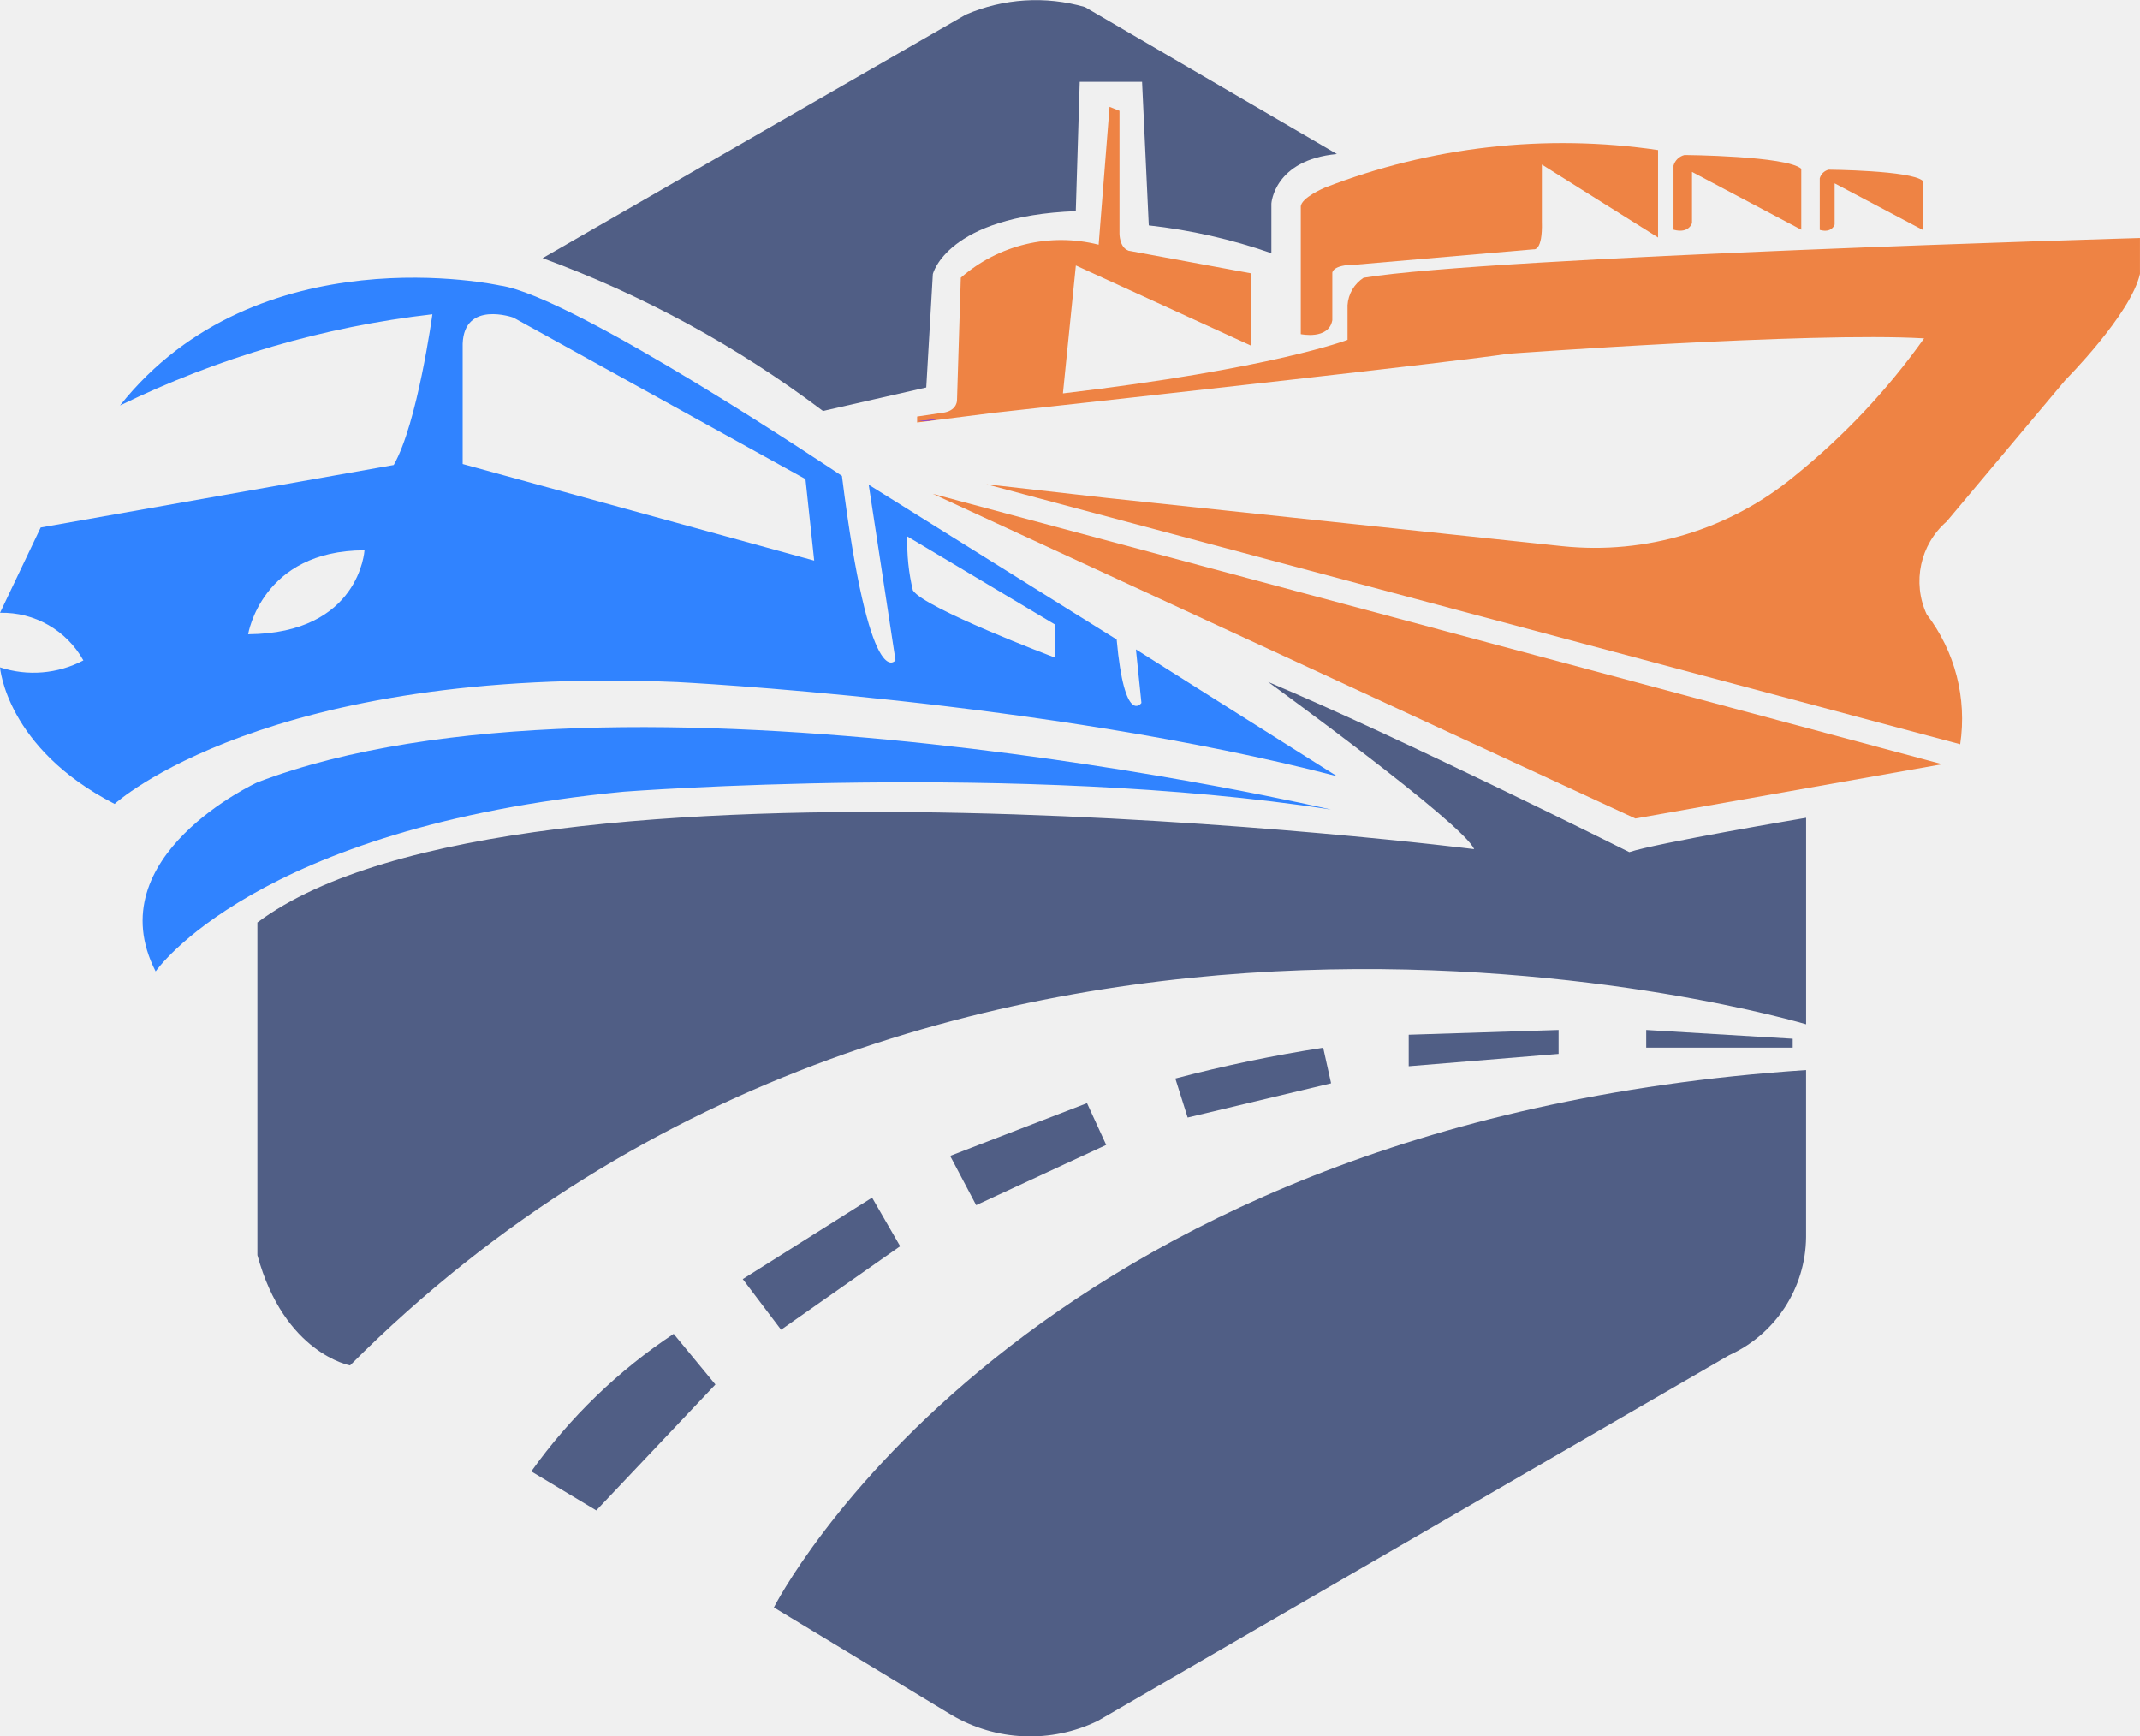
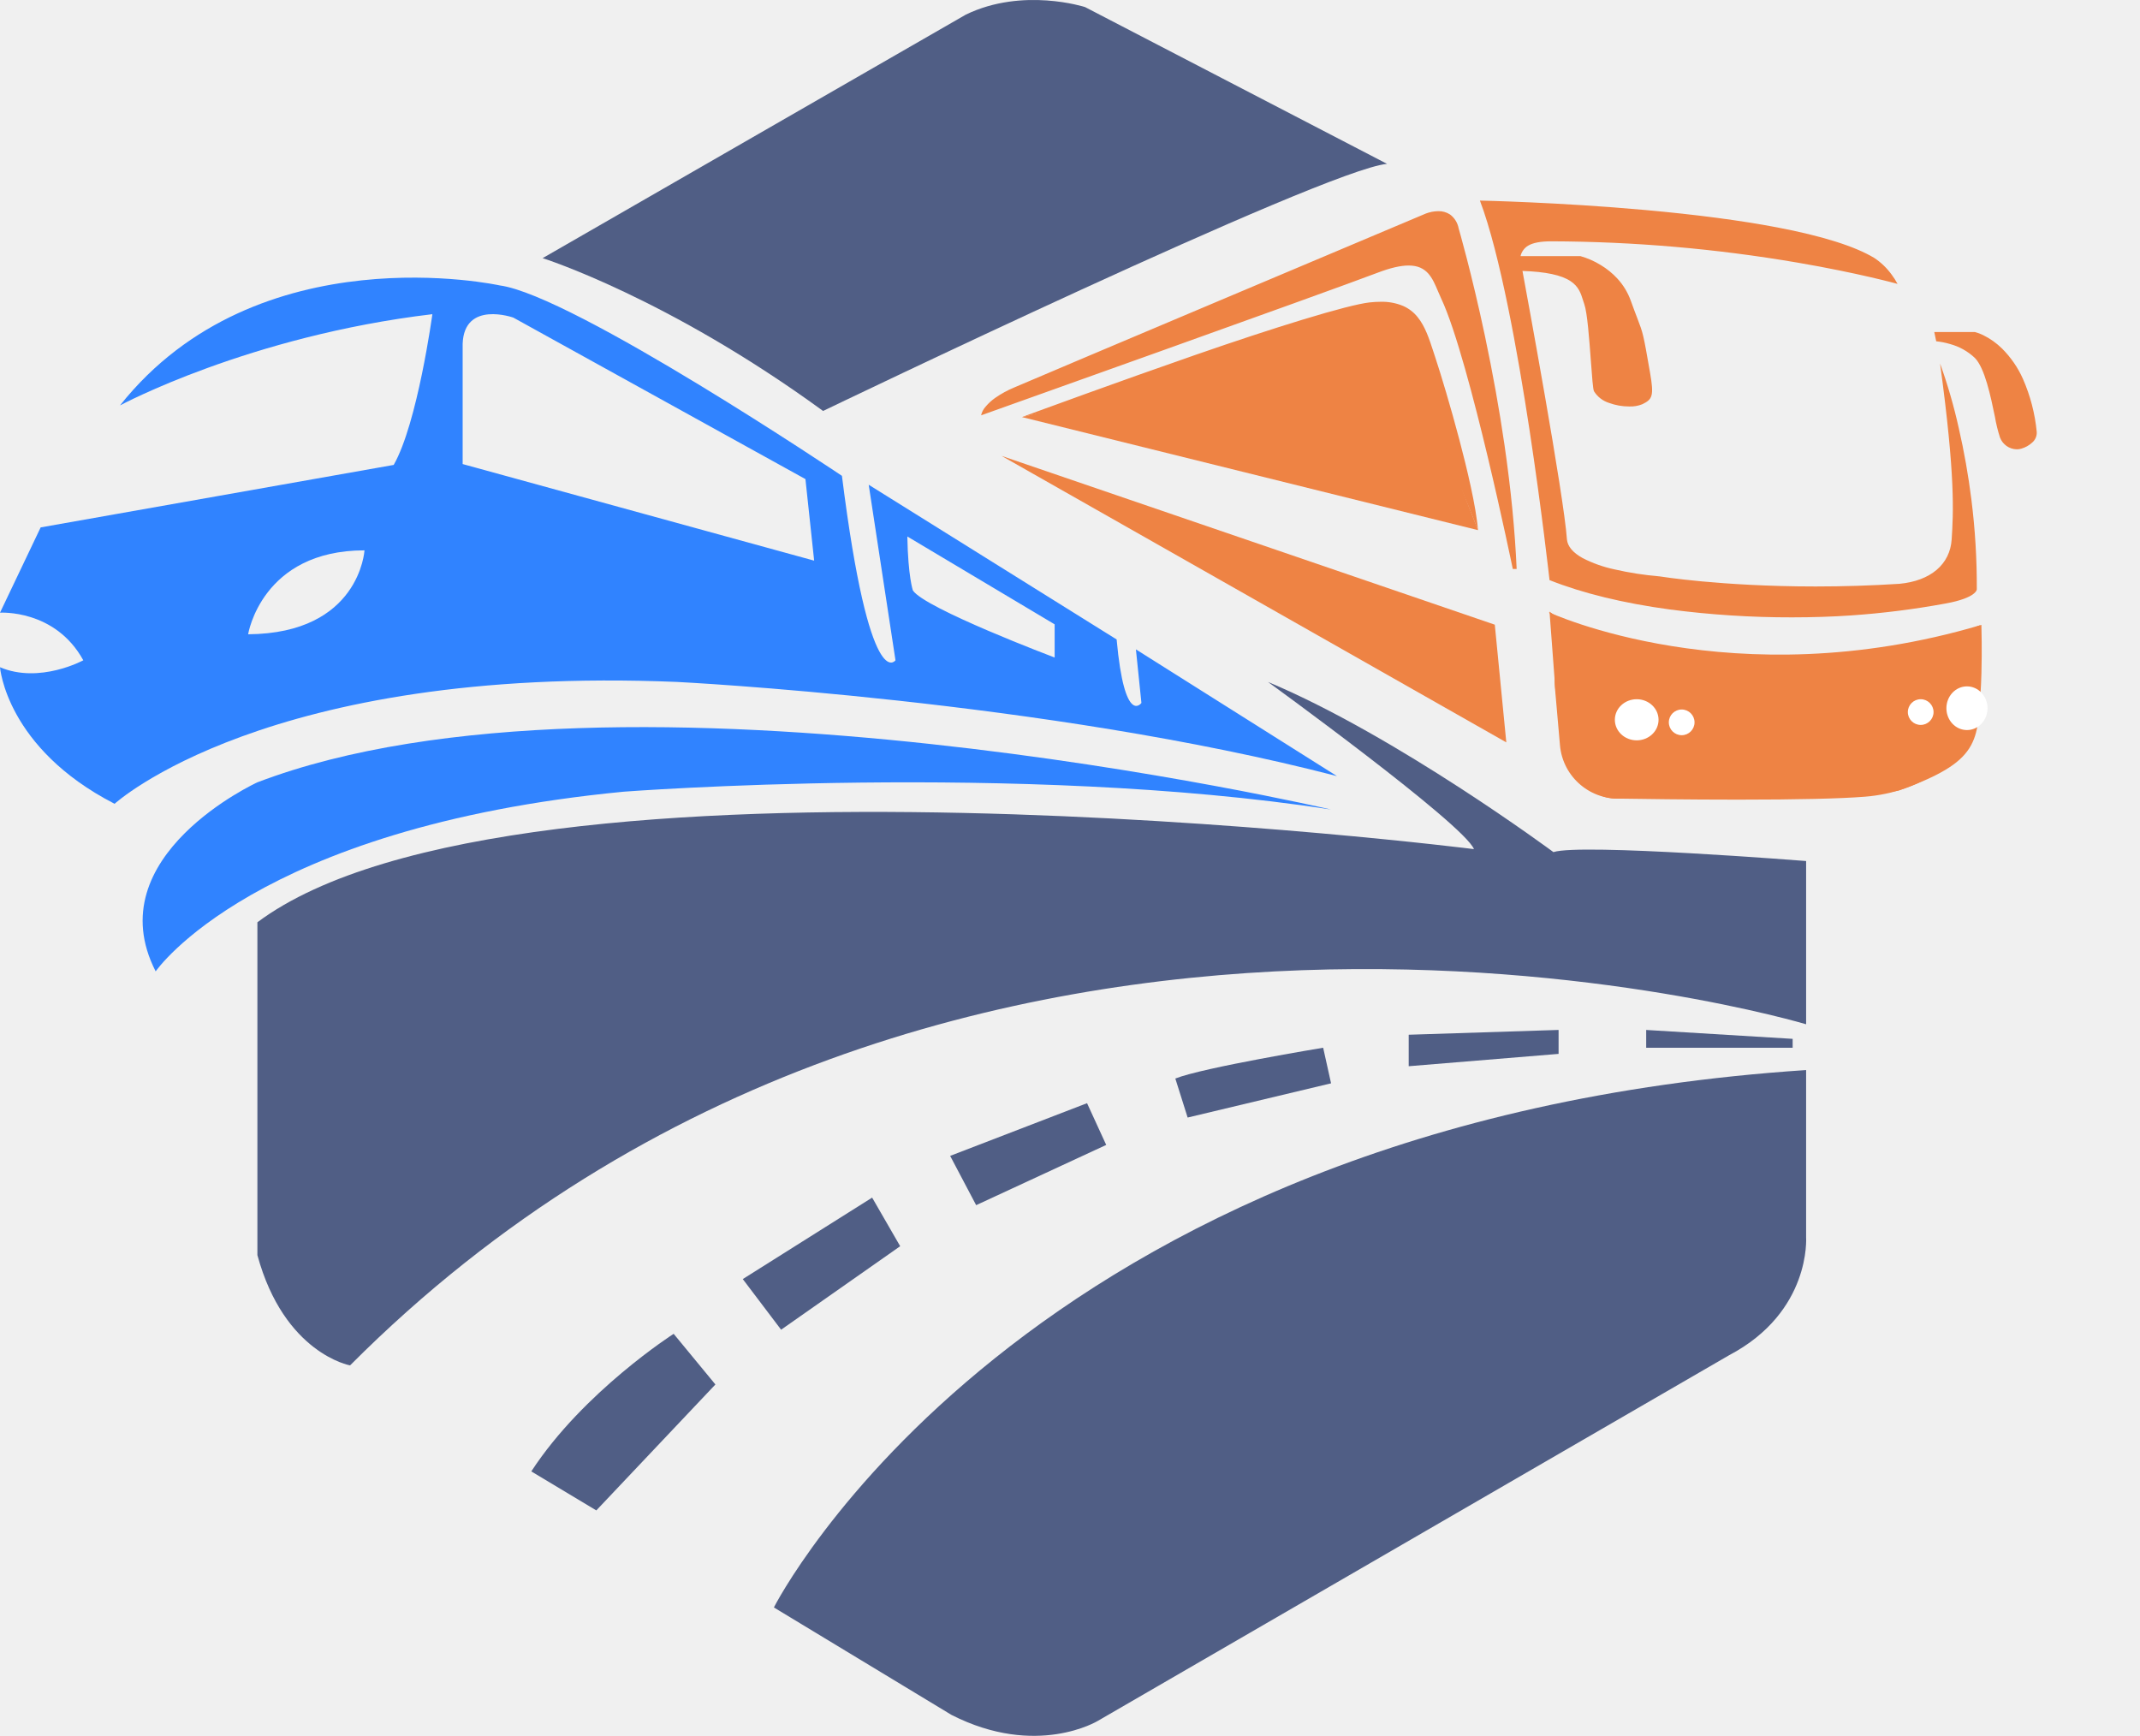
- <svg xmlns="http://www.w3.org/2000/svg" width="84.726" height="68.724" viewBox="0 0 84.726 68.724">
+ <svg xmlns="http://www.w3.org/2000/svg" width="832.655" height="675.388" viewBox="0 0 832.655 675.388">
  <defs>
    <clipPath id="clip-path">
-       <rect id="Rectangle_3" data-name="Rectangle 3" width="84.726" height="68.724" fill="#6c30ff" />
-     </clipPath>
-     <clipPath id="clip-path-2">
-       <path id="Path_19" data-name="Path 19" d="M401.368,178.717l-.885.1a3.473,3.473,0,0,0,.885-.1" transform="translate(-400.483 -178.717)" fill="#6c30ff" />
+       <rect id="Rectangle_3" data-name="Rectangle 3" width="832.655" height="675.387" fill="#6c30ff" />
    </clipPath>
  </defs>
-   <g id="logo-icon" transform="translate(-342.488 -132.295)">
-     <path id="Path_1" data-name="Path 1" d="M307.651,225.267v13.179c1.064,3.9,3.669,4.364,3.669,4.364,23.636-23.714,57.647-13.505,57.647-13.505V221.13s-5.94,1-7,1.359c0,0-9.219-4.61-14.3-6.737,0,0,7.742,5.614,8.156,6.619,0,0-37.883-4.787-48.166,2.9" transform="translate(45.028 -56.458)" fill="#505e85" />
-     <path id="Path_2" data-name="Path 2" d="M380.323,291.637s9.694-19.207,40.867-21.276v6.619a5.189,5.189,0,0,1-3.044,4.669l-25,14.48a6.137,6.137,0,0,1-5.792-.237Z" transform="translate(-7.196 -95.702)" fill="#505e85" />
-     <path id="Path_3" data-name="Path 3" d="M292.018,231.779s3.9-5.7,18.529-7.114c0,0,15.662-1.2,28.007.707,0,0-28.133-6.561-42.509-1.078,0,0-6.366,2.917-4.028,7.485" transform="translate(56.633 -61.026)" fill="#3083ff" />
-     <path id="Path_4" data-name="Path 4" d="M316.406,173.583l.218,2.12s-.667.942-.981-2.513l-9.816-6.125,1.06,6.949s-1.021,1.453-2.12-7.3c0,0-10.64-7.146-13.545-7.538,0,0-9.58-2.12-15.038,4.751a38.081,38.081,0,0,1,12.368-3.612s-.589,4.319-1.531,5.968l-13.977,2.474-1.61,3.377a3.676,3.676,0,0,1,3.3,1.885,4.239,4.239,0,0,1-3.3.275s.24,3.2,4.537,5.407c0,0,6-5.5,22.266-4.825,0,0,14.56.721,26.13,3.729Zm-35.149-.6s.533-3.323,4.607-3.323c0,0-.188,3.291-4.607,3.323m8.494-6.739v-4.764c.063-1.724,2.006-1.034,2.006-1.034l11.566,6.394.345,3.228Zm23.438,7.66s-5.148-1.944-5.613-2.656a7.97,7.97,0,0,1-.219-2.136l5.832,3.478Z" transform="translate(71.055 -15.578)" fill="#3083ff" />
-     <path id="Path_5" data-name="Path 5" d="M402.7,189.286l27.812,12.853,12.151-2.149Z" transform="translate(-23.278 -37.439)" fill="#ee8344" />
-     <path id="Path_7" data-name="Path 7" d="M346.191,312.921l2.574,1.544,4.715-4.985-1.653-2.005a21.572,21.572,0,0,0-5.636,5.446" transform="translate(17.332 -122.372)" fill="#505e85" />
-     <path id="Path_8" data-name="Path 8" d="M375.946,291.536l1.517,2.005,4.714-3.306-1.111-1.924Z" transform="translate(-4.051 -108.601)" fill="#505e85" />
-     <path id="Path_9" data-name="Path 9" d="M405.125,277.108l1.03,1.951,5.148-2.385-.759-1.653Z" transform="translate(-25.019 -99.051)" fill="#505e85" />
-     <path id="Path_10" data-name="Path 10" d="M436.808,268.441l.488,1.544,5.679-1.355-.313-1.409a57.386,57.386,0,0,0-5.853,1.219" transform="translate(-47.787 -93.446)" fill="#505e85" />
-     <path id="Path_11" data-name="Path 11" d="M469.646,264.907v1.247l5.934-.488v-.948Z" transform="translate(-71.385 -91.646)" fill="#505e85" />
-     <path id="Path_12" data-name="Path 12" d="M503.062,264.718v.7h5.8v-.352Z" transform="translate(-95.398 -91.646)" fill="#505e85" />
-     <path id="Path_13" data-name="Path 13" d="M454.459,142.46V147.5s1.105.237,1.248-.551v-1.875s-.009-.323.906-.323l7.068-.61s.359.09.323-1.095v-2.26l4.6,2.888v-3.462a25.976,25.976,0,0,0-13.194,1.489s-.952.4-.952.758" transform="translate(-60.471 -1.976)" fill="#ee8344" />
-     <path id="Path_14" data-name="Path 14" d="M511.964,142.161v2.412l-4.326-2.288v2.023s-.12.436-.732.264v-2.537a.6.6,0,0,1,.436-.42s4.031.031,4.622.545" transform="translate(-98.161 -3.183)" fill="#ee8344" />
-     <path id="Path_15" data-name="Path 15" d="M531.559,144.12v1.945l-3.488-1.844v1.631s-.1.351-.589.213V144.02a.482.482,0,0,1,.351-.339s3.249.025,3.726.439" transform="translate(-112.947 -4.667)" fill="#ee8344" />
-     <path id="Path_16" data-name="Path 16" d="M347.782,130.021a42.988,42.988,0,0,1,11.1,6.051l4.089-.931.261-4.488s.541-2.294,5.659-2.493l.156-5.12h2.468l.266,5.685a22.123,22.123,0,0,1,4.854,1.1V127.86s.1-1.729,2.594-1.961l-9.974-5.818a7,7,0,0,0-4.72.3Z" transform="translate(16.189 12.494)" fill="#505e85" />
-     <path id="Path_17" data-name="Path 17" d="M401.368,178.717l-.885.1a3.473,3.473,0,0,0,.885-.1" transform="translate(-21.683 -29.844)" fill="#6c30ff" />
-     <path id="Path_18" data-name="Path 18" d="M418.164,141.592a1.406,1.406,0,0,0-.642,1.089v1.374s-2.945,1.139-11.268,2.12l.512-5.065,6.948,3.18v-2.866l-4.868-.9-.016-.009c-.337-.135-.337-.658-.337-.658v-4.869l-.393-.157-.432,5.457a6.039,6.039,0,0,0-5.457,1.306l-.15,4.833h0s.026.389-.48.5l-1.1.164,0,.235,3.062-.386c5.9-.648,18.425-2.035,20.335-2.334,0,0,11.983-.875,16.471-.609a27.484,27.484,0,0,1-5.122,5.443,12.4,12.4,0,0,1-9.2,2.784l-18.076-1.915-4.727-.536,38.554,10.292a6.8,6.8,0,0,0-1.328-5.146,3.133,3.133,0,0,1,.791-3.671l4.7-5.6s2.6-2.611,2.955-4.207v-1.418s-25.708.743-30.733,1.573" transform="translate(-21.683 1.695)" fill="#ee8344" />
-     <g id="Group_4" data-name="Group 4" transform="translate(342.488 132.295)">
-       <g id="Group_3" data-name="Group 3" transform="translate(0 0)" clip-path="url(#clip-path)">
-         <g id="Group_2" data-name="Group 2" transform="translate(36.312 16.578)">
-           <g id="Group_1" data-name="Group 1" clip-path="url(#clip-path-2)">
-             <rect id="Rectangle_2" data-name="Rectangle 2" width="0.885" height="0.097" transform="translate(0 0)" fill="#6c30ff" />
-           </g>
+   <g id="logo-icon" transform="translate(-283.673 -1879.944)">
+     <g id="logo-icon-2" data-name="logo-icon" transform="translate(283.673 1879.944)">
+       <path id="Path_1" data-name="Path 1" d="M307.651,309.26V438.78c10.453,38.333,36.054,42.89,36.054,42.89C575.989,248.615,910.242,348.947,910.242,348.947V285.432s-87.86-6.956-98.316-3.471c0,0-61.122-45.3-111.071-66.209,0,0,76.084,55.176,80.152,65.048,0,0-372.3-47.043-473.356,28.46" transform="translate(-207.498 49.58)" fill="#505e85" />
+       <path id="Path_2" data-name="Path 2" d="M380.323,479.449s95.269-188.761,401.629-209.088v65.05s2.03,29.038-29.915,45.881l-245.682,142.3s-23.814,14.52-56.92-2.326Z" transform="translate(-79.211 145.981)" fill="#505e85" />
+       <path id="Path_3" data-name="Path 3" d="M296.574,317.145s38.328-56.014,182.1-69.909c0,0,153.918-11.758,275.239,6.946,0,0-276.478-64.478-417.757-10.594,0,0-62.564,28.662-39.582,73.557" transform="translate(-236.006 60.801)" fill="#3083ff" />
+       <path id="Path_4" data-name="Path 4" d="M713.406,303.507l2.143,20.837s-6.559,9.261-9.645-24.7l-96.464-60.192,10.417,68.3s-10.03,14.277-20.834-71.767c0,0-104.566-70.227-133.118-74.085,0,0-94.15-20.837-147.785,46.686,0,0,50.162-27.009,121.546-35.5,0,0-5.788,42.445-15.049,58.649l-137.363,24.31-15.82,33.183s21.448-1.424,32.411,18.522c0,0-16.976,9.261-32.411,2.7,0,0,2.358,31.427,44.587,53.14,0,0,58.956-54.025,218.818-47.419,0,0,143.089,7.09,256.8,36.648Zm-345.431-5.879s5.235-32.652,45.279-32.652c0,0-1.847,32.343-45.279,32.652M451.447,231.4V184.58c.616-16.94,19.714-10.165,19.714-10.165l113.661,62.838,3.388,31.726Zm230.34,75.276s-50.588-19.105-55.162-26.1c0,0-1.883-5.384-2.154-20.991l57.316,34.176Z" transform="translate(-271.433 -50.842)" fill="#3083ff" />
+       <path id="Path_7" data-name="Path 7" d="M346.191,361l25.294,15.179,46.338-49-16.246-19.708s-35.158,22.5-55.386,53.525" transform="translate(-139.464 211.497)" fill="#505e85" />
+       <path id="Path_8" data-name="Path 8" d="M375.947,320l14.913,19.7,46.332-32.489-10.917-18.906Z" transform="translate(-86.937 177.668)" fill="#505e85" />
+       <path id="Path_9" data-name="Path 9" d="M405.125,295.526,415.243,314.7l50.6-23.436-7.455-16.243Z" transform="translate(-35.428 154.208)" fill="#505e85" />
+       <path id="Path_10" data-name="Path 10" d="M436.808,279.2l4.792,15.179,55.806-13.315-3.078-13.846s-46.869,7.72-57.521,11.982" transform="translate(20.501 140.44)" fill="#505e85" />
+       <path id="Path_11" data-name="Path 11" d="M469.646,266.581v12.25l58.32-4.8v-9.319Z" transform="translate(78.468 136.018)" fill="#505e85" />
+       <path id="Path_12" data-name="Path 12" d="M503.062,264.718v6.921h56.984V268.18Z" transform="translate(137.457 136.019)" fill="#505e85" />
+       <path id="Path_16" data-name="Path 16" d="M347.782,220.239S396.462,235.6,456.906,279.7c0,0,194.934-93.862,219.435-96.146l-117.5-61s-24.174-7.842-46.39,2.937Z" transform="translate(-136.655 -119.801)" fill="#505e85" />
+     </g>
+     <g id="Group_19" data-name="Group 19" transform="translate(7 -6.9)">
+       <g id="Group_16" data-name="Group 16" transform="translate(658.409 1964.889)">
+         <g id="Shape_1" data-name="Shape 1" transform="translate(0 0)">
+           <path id="Shape_1-2" data-name="Shape 1" d="M216.678,233.082h0c-.3-.005-30.553-.624-64.3-3.663-19.87-1.789-37.1-4.056-51.2-6.738-17.63-3.352-30.4-7.366-37.963-11.928a26.386,26.386,0,0,1-6.712-6.445,27.406,27.406,0,0,1-2.315-3.639c.134.038,15.211,4.22,38.955,8.283a579.261,579.261,0,0,0,95.7,8.284c4.205,0,7.18-.556,9.094-1.7a6.462,6.462,0,0,0,2.943-4.063H177.561a31.273,31.273,0,0,1-7.922-3.488,29.62,29.62,0,0,1-6.491-5.3,25.288,25.288,0,0,1-5.146-8.5c-1.1-3.045-1.9-5.153-2.553-6.847-2.292-5.986-2.336-6.1-4.97-21.245-1.59-9.071-.9-10.336,3.01-12.245a12.321,12.321,0,0,1,5.1-.874,22.709,22.709,0,0,1,7.87,1.392,10.707,10.707,0,0,1,5.837,4.524c.4.727.776,5.87,1.215,11.825v.006c.616,8.348,1.383,18.734,2.545,22.024.181.512.347,1.041.508,1.552l0,.014c.819,2.607,1.665,5.3,4.826,7.412,3.565,2.381,9.694,3.685,18.735,3.988l-.023-.118c-1.643-8.874-16.085-87.192-17.279-104.328-.249-2.714-2.3-5.16-6.1-7.271A49.778,49.778,0,0,0,164.363,89.6a126.233,126.233,0,0,0-17.645-2.741c-.06-.01-6.072-.986-16.572-1.959-9.651-.894-25.131-1.959-44.071-1.959-10.87,0-21.851.348-32.638,1.035-12.108,1.13-19.7,7.593-20.311,17.288-.642,10.189-1.522,24.142,4.514,68.43l-.01-.021a205.161,205.161,0,0,1-7.244-25.02A278.781,278.781,0,0,1,25.457,116.8a270.452,270.452,0,0,1-2.112-34.991c0-.008.018-.838,1.536-1.932,1.4-1.007,4.388-2.445,10.7-3.582A327.859,327.859,0,0,1,72.3,71.672c7.063-.488,15-.746,22.952-.746a360.867,360.867,0,0,1,47.564,3.067c18.171,2.463,33.91,6.307,46.781,11.424.029.258,3.007,27.145,7.845,58.847,4.445,29.125,11.391,68.176,19.237,88.818Zm16.237-4.115a8.007,8.007,0,0,1-4.629-1.307,8.719,8.719,0,0,1-3.33-5.384c-.049-.169-5-17.16-10.219-41.819-3.07-14.506-5.635-28.806-7.625-42.5-2.487-17.121-4.077-33.343-4.725-48.216h1.5c.038.184,4.258,20.631,9.819,43.9,5.1,21.348,12.37,49.305,18.014,61.267.462.981.885,1.982,1.294,2.95,2.164,5.123,4.209,9.962,11.385,9.962,3.185,0,7.158-.925,12.147-2.828,19.675-7.5,152.877-54.988,154.217-55.465a7.335,7.335,0,0,1-1.773,3.4,19.382,19.382,0,0,1-3.819,3.465,39.667,39.667,0,0,1-7.2,3.936c-11.978,5.178-154.15,65.144-160.2,67.694l-.037.016A14.136,14.136,0,0,1,232.914,228.967Zm22.4-35.259a21.345,21.345,0,0,1-8.755-1.616,14.922,14.922,0,0,1-5.634-4.334c-2.956-3.625-4.552-8.541-6.242-13.746l-.011-.033c-.226-.695-.459-1.413-.694-2.125-2.149-6.491-5.977-19.212-9.3-31.8-2.917-11.038-6.543-26.1-7.246-35.188.105.274,11.176,29,21.52,48.539a72.6,72.6,0,0,0,11.58,15.569c3.8,3.927,10.472,5.918,19.84,5.918,12.668,0,25.916-3.719,26.048-3.757l98.548-22.33c-.015.008-.1.04-.261.1-5.883,2.168-36.777,13.519-67.355,24.143-15.2,5.283-30.008,10.151-41.685,13.708-12.927,3.938-21.955,6.258-26.108,6.711A39.41,39.41,0,0,1,255.318,193.708ZM39.9,181.938H24.1a16,16,0,0,1-3.219-1.2,28.122,28.122,0,0,1-7.371-5.239,39.18,39.18,0,0,1-8.094-11.745A67.149,67.149,0,0,1,.024,143.041a5.039,5.039,0,0,1,1.8-4.133,10.458,10.458,0,0,1,4.216-2.35,5.966,5.966,0,0,1,1.748-.252,7.115,7.115,0,0,1,6.528,4.574,56.318,56.318,0,0,1,1.981,8.076c1.655,8,3.92,18.95,7.8,22.9a22.652,22.652,0,0,0,9.654,5.412,29.1,29.1,0,0,0,5.391,1.072l.752,3.6ZM189.6,73.171h0c-.026-.021-2.621-2.121-7.391-5.229A173.467,173.467,0,0,0,161.763,56.6c-3.023-1.425-5.8-2.847-8.488-4.222-11.66-5.967-21.73-11.121-41.893-11.121-2.39,0-4.928.073-7.545.217-2.794.154-5.589.291-8.292.424h-.017c-9.125.449-17.744.873-25.833,1.858-3.31.4-6.163.513-8.68.611-9.919.384-15.906.616-31.653,17.276l-1.035,2.03a8.052,8.052,0,0,1-1.535,1.645A13.822,13.822,0,0,1,21.558,68a.46.46,0,0,1,0-.053c-.045-1.556-.258-9.767-.015-18.64.156-5.7.467-10.566.924-14.455.571-4.862,1.374-8.206,2.386-9.94a45.667,45.667,0,0,1,13.522-14,54.613,54.613,0,0,1,12.291-6.3A62.292,62.292,0,0,1,66.977,1.138C76.454.383,93.038,0,116.269,0c19.848,0,38.609.282,45.672.388l2.1.031a15,15,0,0,1,7.012,1.89,23.3,23.3,0,0,1,5.769,4.6,58.79,58.79,0,0,1,8.249,12.172c-.174-.249-1.154-1.127-6.514-1.949-6.876-1.055-17.963-1.589-32.955-1.589C121,15.546,86.7,17,43.656,19.867a14.894,14.894,0,0,0-5.946,2.889c-2.5,1.993-5.451,5.216-5.341,9.25,0,.035,0,.07,0,.105.018.435.3.621.94.621a28.7,28.7,0,0,0,4.428-.763c3.01-.635,7.556-1.6,14.166-2.553,15.2-2.2,34.032-3.316,55.987-3.316,15.608,0,32.973.568,51.614,1.688l15.8,1.441a13.838,13.838,0,0,1,5.5,2.118,13.566,13.566,0,0,1,4.073,4.114,17.211,17.211,0,0,1,2.458,7.454L189.6,73.169Z" transform="translate(410.767 233.082) rotate(180)" fill="#ee8344" />
+         </g>
+         <path id="Path_112" data-name="Path 112" d="M1684.521,67.951l177.412,43.981-26.187-67.116L1814.77,35.2" transform="translate(-1668.58 16.294)" fill="#ee8344" />
+       </g>
+       <path id="Path_115" data-name="Path 115" d="M0,0,203.615,97.407l-7.669-45.346Z" transform="matrix(0.998, 0.07, -0.07, 0.998, 666.375, 2064.224)" fill="#ee8344" />
+       <g id="Group_18" data-name="Group 18" transform="translate(879.301 2125.049)">
+         <path id="Path_117" data-name="Path 117" d="M21.684.144,47.147,16.639A22.767,22.767,0,0,1,69.914,39.405l2.525-6.1A22.767,22.767,0,0,1,49.673,56.073H22.767A22.767,22.767,0,0,1,0,33.307V10.54C0-2.034,9.111.144,21.684.144Z" transform="translate(1.439 18.571) rotate(-5)" fill="#ee8344" />
+         <path id="Path_118" data-name="Path 118" d="M-511.007,2133.022s.379,6.162.046,14.743c-.6,21.947-.117,29.511-31.545,40.771-43.969,9.4-24.474-22.073-24.474-22.073Z" transform="translate(678.756 -2119.19)" fill="#ee8344" />
+         <rect id="Rectangle_49" data-name="Rectangle 49" width="72" height="28" transform="translate(54.699 35.851)" fill="#ee8344" />
+         <path id="Path_119" data-name="Path 119" d="M-675.137,2119.656s71.738,33.458,167.789,5.085c.5,0-3.422,27.8-3.422,27.8l-128.74,8.02Z" transform="translate(675.137 -2119.656)" fill="#ee8344" />
+         <ellipse id="Ellipse_1" data-name="Ellipse 1" cx="8.5" cy="8" rx="8.5" ry="8" transform="translate(25.699 33.851)" fill="#fff" />
+         <circle id="Ellipse_3" data-name="Ellipse 3" cx="5" cy="5" r="5" transform="translate(46.699 37.851)" fill="#fff" />
+         <g id="Group_17" data-name="Group 17" transform="translate(139.846 29.332)">
+           <ellipse id="Ellipse_5" data-name="Ellipse 5" cx="8" cy="8.5" rx="8" ry="8.5" transform="translate(14.852 -0.481)" fill="#fff" />
+           <circle id="Ellipse_4" data-name="Ellipse 4" cx="5" cy="5" r="5" transform="translate(-0.148 4.519)" fill="#fff" />
        </g>
      </g>
    </g>
  </g>
</svg>
